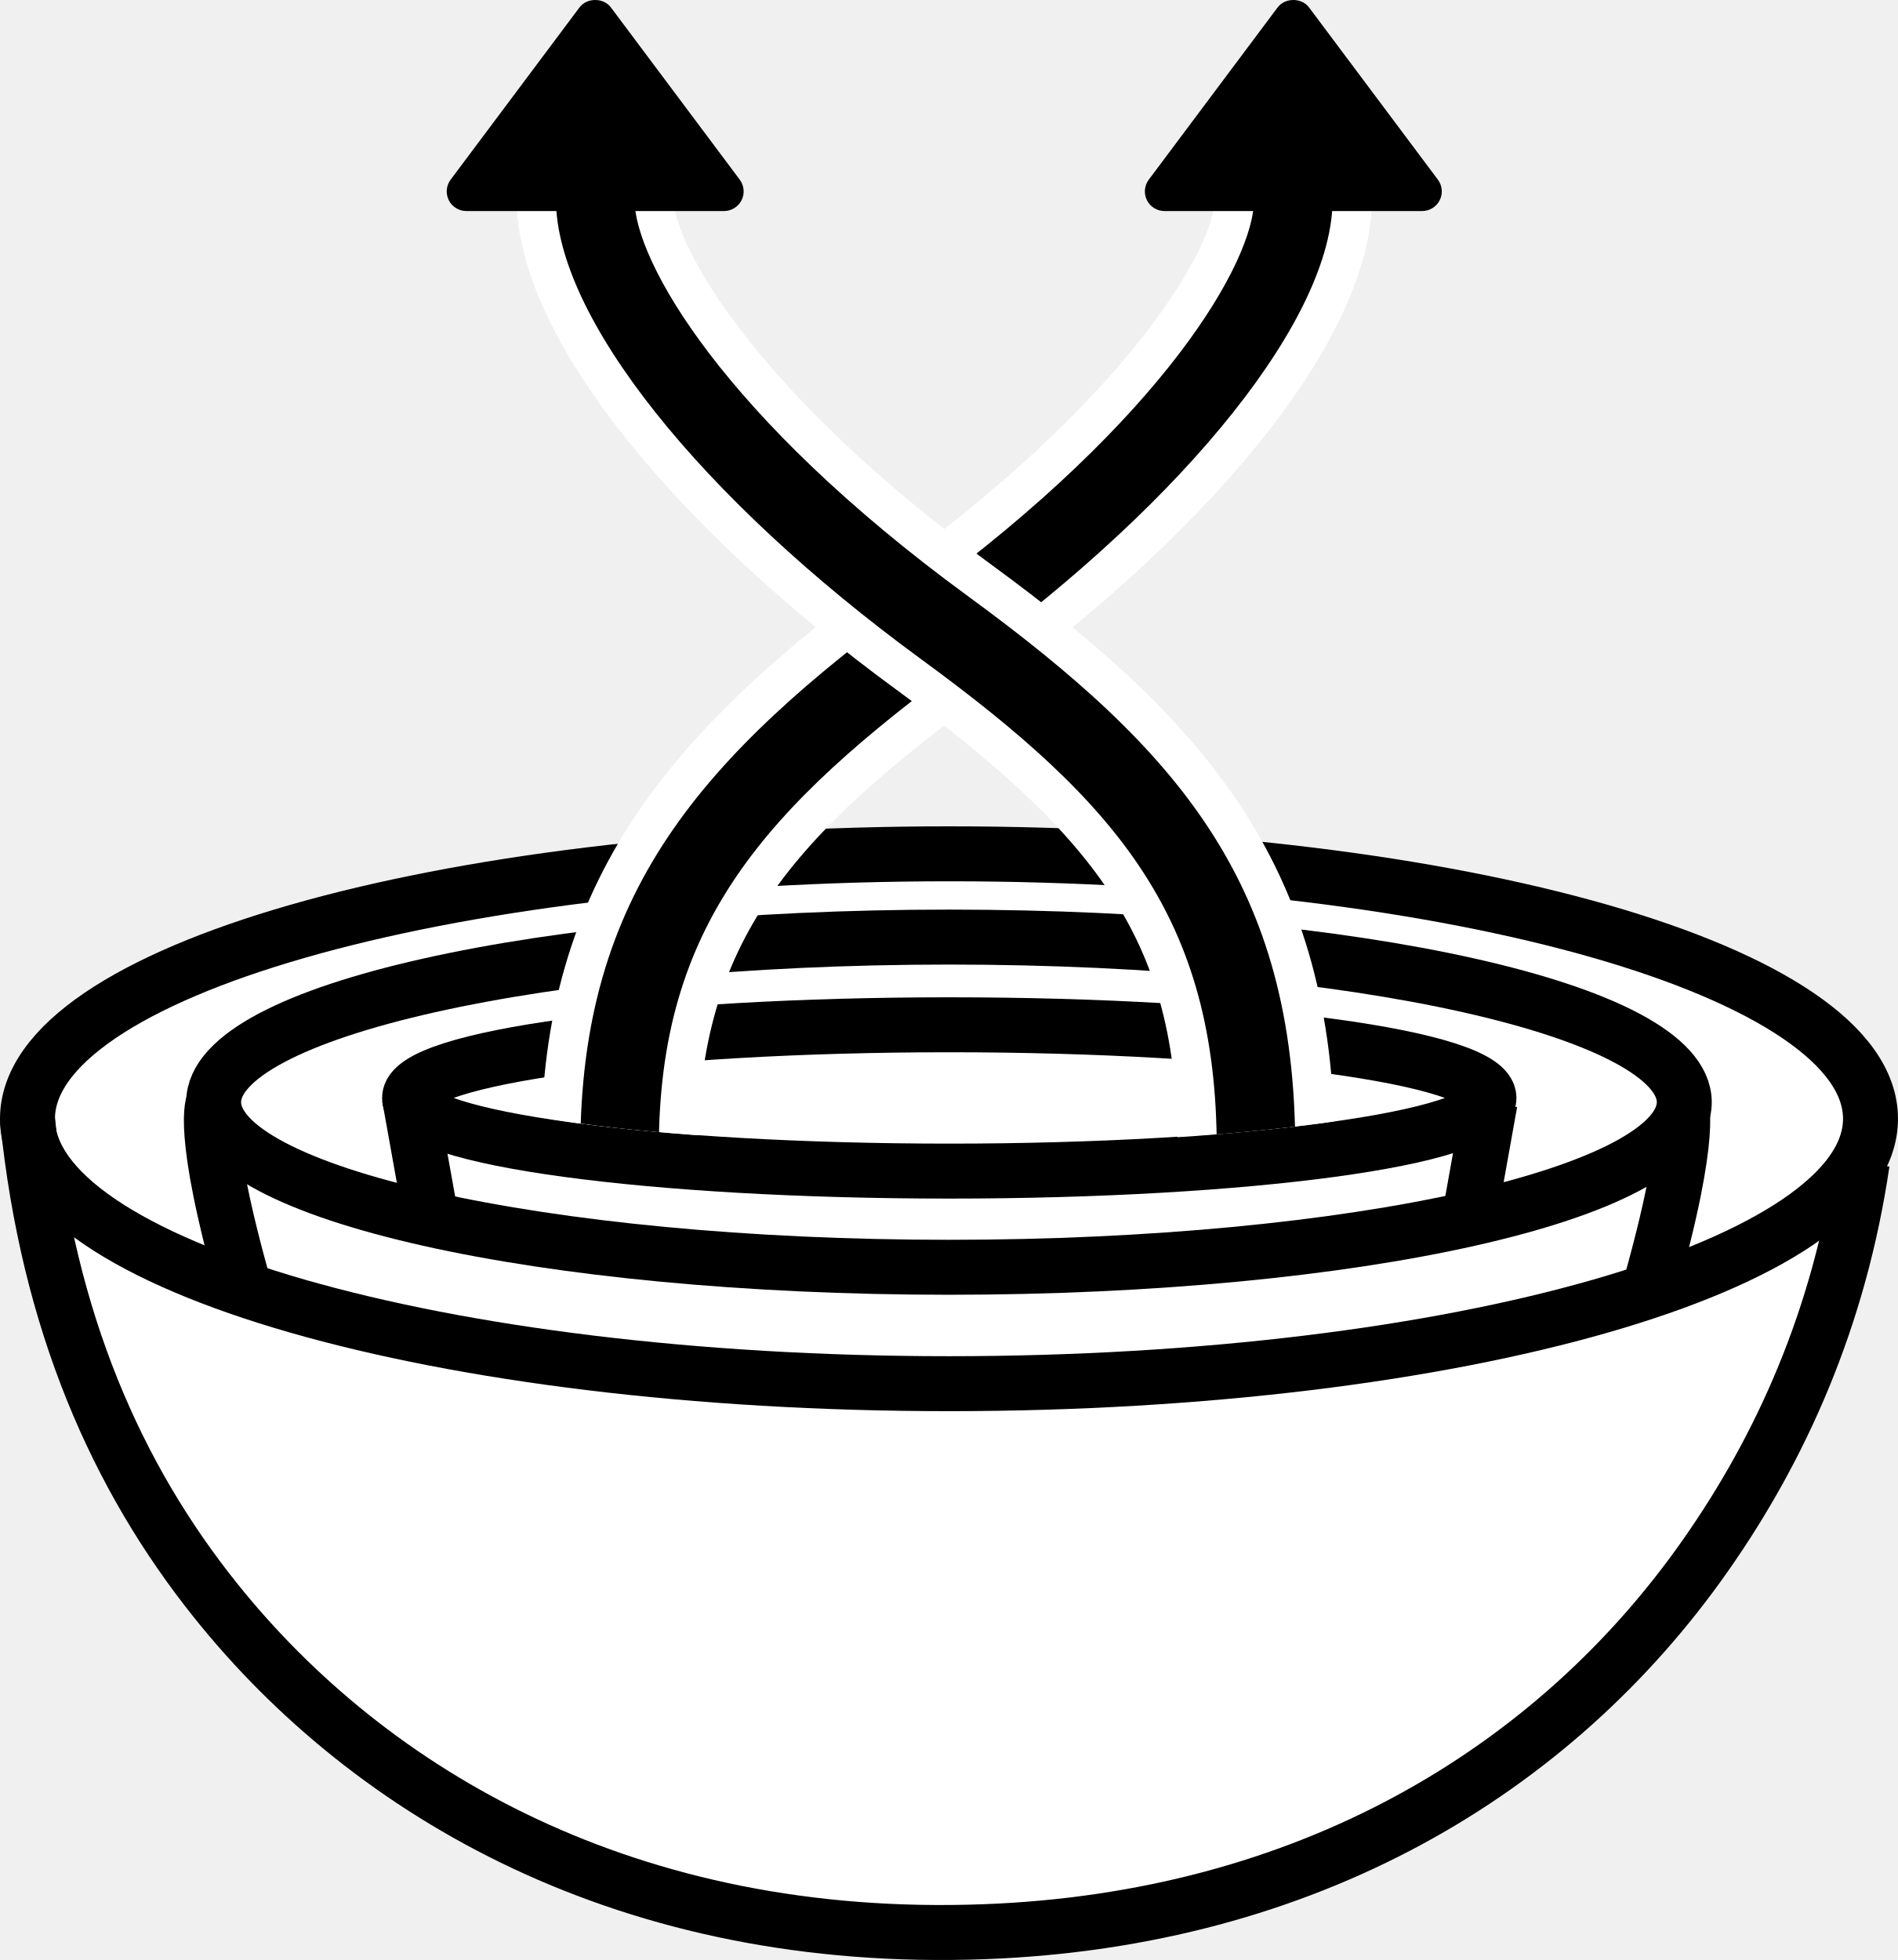
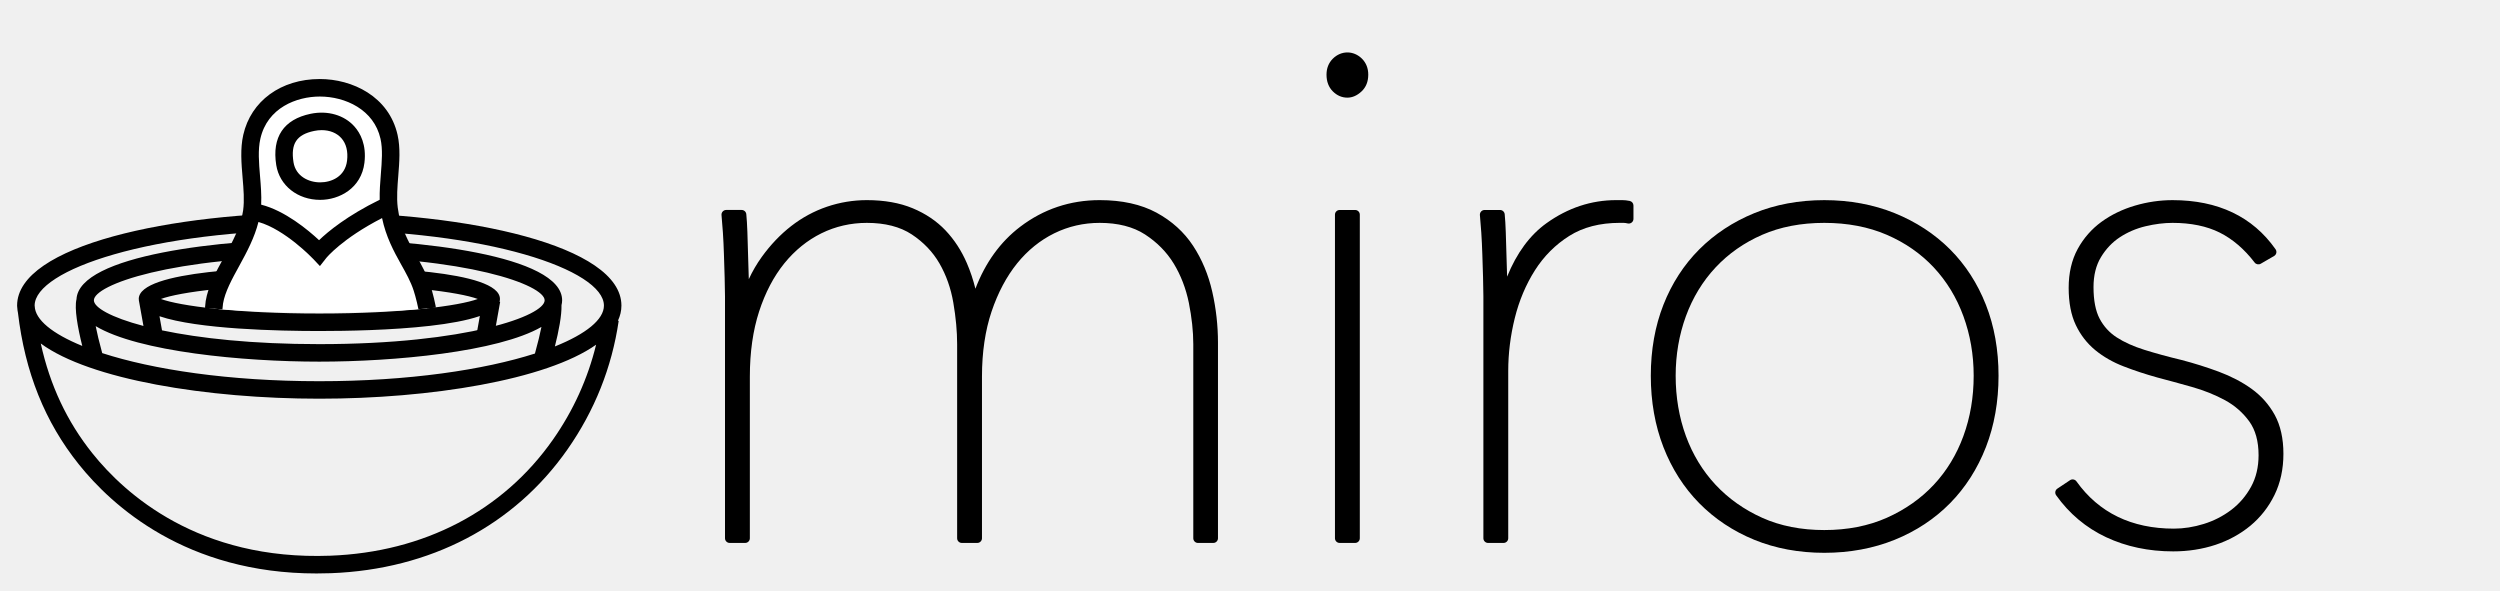
- <svg xmlns="http://www.w3.org/2000/svg" xmlns:xlink="http://www.w3.org/1999/xlink" version="1.1" x="0px" y="0px" viewBox="0 -9.304 48.348 49.926" enable-background="new 0 -9.304 395.285 63.431" xml:space="preserve" id="svg101" width="48.348" height="49.926">
-   <defs id="defs105" />
-   <g id="Layer_2" transform="translate(-1.489,-5.63925)">
-     <path d="m 49.031,24.591 c 0,-3.729 -10.508,-6.749 -23.475,-6.749 -12.965,0 -23.473,3.021 -23.473,6.749 0,0.007 0.002,0.013 0.002,0.019 H 2.084 c 0.002,0.013 0.004,0.024 0.005,0.036 0.004,0.134 0.023,0.267 0.054,0.399 0.578,4.937 2.291,8.767 4.727,11.809 3.959,4.95 10.543,8.784 19.594,8.444 8.195,-0.307 14.5,-4.066 18.369,-9.591 1.922,-2.742 3.404,-6.031 3.988,-10 l -0.113,-0.002 c 0.209,-0.363 0.323,-0.734 0.323,-1.114 z" id="path45" style="clip-rule:evenodd;fill:#ffffff;fill-rule:evenodd" />
-     <g id="g51">
-       <g id="g49">
-         <path stroke-miterlimit="10" d="m 48.926,25.949 c -0.584,3.969 -2.066,7.258 -3.988,10 C 41.069,41.473 34.764,45.233 26.569,45.54 17.518,45.88 10.934,42.046 6.975,37.096 4.467,33.963 2.715,30.006 2.19,24.853" id="path47" style="clip-rule:evenodd;fill:none;fill-rule:evenodd;stroke:#000000;stroke-width:1.4;stroke-miterlimit:10" />
+ <svg xmlns="http://www.w3.org/2000/svg" xmlns:xlink="http://www.w3.org/1999/xlink" version="1.1" id="Layer_1" x="0px" y="0px" width="200px" height="47.253px" viewBox="0 0 200 47.253" enable-background="new 0 0 200 47.253" xml:space="preserve">
+   <g>
+     <path d="M49.714,24.448c0-4.838-12.455-7.449-24.174-7.449c-11.718,0-24.172,2.611-24.172,7.449c0,0.03,0.006,0.06,0.007,0.09   l-0.003,0.001c0.002,0.021,0.006,0.043,0.009,0.064c0.008,0.145,0.026,0.285,0.056,0.426c0.562,4.748,2.15,8.723,4.87,12.119   c2.647,3.311,8.577,8.729,19.011,8.729c0.379,0,0.764-0.007,1.155-0.021c7.941-0.298,14.659-3.811,18.916-9.89   c2.177-3.106,3.559-6.571,4.107-10.299l-0.061-0.009C49.615,25.271,49.714,24.869,49.714,24.448z M25.54,18.399   c13.421,0,22.774,3.188,22.774,6.049c0,1.109-1.419,2.265-3.923,3.268c0.31-1.235,0.55-2.479,0.529-3.304   c0.031-0.126,0.051-0.254,0.051-0.386c0-3.6-11.619-4.906-19.429-4.906c-7.746,0-19.232,1.286-19.423,4.818   c-0.178,0.741,0.09,2.243,0.462,3.736c-2.406-0.979-3.77-2.103-3.804-3.184c-0.001-0.018-0.005-0.033-0.006-0.051   C2.789,21.58,12.133,18.399,25.54,18.399z M25.542,27.531c-5.382,0-9.583-0.473-12.581-1.103l-0.203-1.13   c3.05,1.043,9.536,1.184,12.79,1.184c4.344,0,14.448-0.25,14.448-2.563c0-2.314-10.104-2.564-14.448-2.564S11.1,21.604,11.1,23.918   c0,0.029,0.009,0.057,0.012,0.086l-0.007,0.001l0.372,2.072c-2.615-0.689-3.966-1.484-3.966-2.052   c0-1.224,6.193-3.506,18.032-3.506c11.837,0,18.029,2.282,18.029,3.506S37.378,27.531,25.542,27.531z M12.874,23.918   c1.474-0.548,6.036-1.164,12.674-1.164c6.638,0,11.201,0.616,12.674,1.164c-1.474,0.548-6.036,1.164-12.674,1.164   C18.911,25.082,14.349,24.466,12.874,23.918z M8.177,28.248c-0.247-0.896-0.414-1.607-0.522-2.157   c3.419,2.048,11.806,2.841,17.887,2.841c6.017,0,14.289-0.777,17.773-2.778c-0.11,0.548-0.276,1.249-0.52,2.129   c-4.042,1.292-10.053,2.214-17.255,2.214C18.274,30.496,12.219,29.558,8.177,28.248z M44.242,35.162   c-4,5.713-10.33,9.014-17.822,9.294C15.885,44.851,9.979,39.5,7.399,36.273c-2.039-2.546-3.4-5.447-4.138-8.794   c3.917,2.886,13.31,4.417,22.279,4.417c8.868,0,18.153-1.496,22.148-4.32C47.023,30.287,45.874,32.833,44.242,35.162z" />
+     <g>
+       <g>
+         <path d="M95.449,19.667c-0.72-1.097-1.705-1.99-2.932-2.656c-1.233-0.665-2.761-1.001-4.541-1.001     c-2.361,0-4.501,0.717-6.36,2.131c-1.585,1.205-2.787,2.868-3.583,4.955c-0.179-0.721-0.409-1.406-0.686-2.048     c-0.43-0.994-1.002-1.874-1.704-2.614c-0.708-0.747-1.593-1.344-2.633-1.776c-1.036-0.43-2.268-0.648-3.661-0.648     c-1.087,0-2.159,0.177-3.189,0.526c-1.027,0.349-1.992,0.871-2.866,1.55c-0.869,0.676-1.66,1.507-2.353,2.469     c-0.394,0.547-0.741,1.141-1.037,1.778c-0.001-0.008-0.001-0.015-0.001-0.023l-0.112-3.744c-0.021-0.572-0.049-1.049-0.087-1.431     c-0.018-0.192-0.18-0.338-0.373-0.338h-1.238c-0.105,0-0.206,0.044-0.276,0.123c-0.072,0.078-0.107,0.183-0.096,0.288     c0.035,0.373,0.073,0.838,0.111,1.396c0.037,0.558,0.064,1.145,0.083,1.759l0.057,1.83c0.019,0.596,0.028,1.098,0.028,1.508     V43.06c0,0.207,0.168,0.375,0.375,0.375h1.238c0.207,0,0.375-0.168,0.375-0.375V30.117c0-1.94,0.25-3.69,0.742-5.203     c0.489-1.504,1.168-2.798,2.017-3.847c0.842-1.039,1.841-1.848,2.968-2.404c1.125-0.553,2.348-0.833,3.634-0.833     c1.455,0,2.664,0.311,3.592,0.923c0.94,0.622,1.687,1.403,2.216,2.322c0.538,0.931,0.912,1.987,1.109,3.14     c0.203,1.183,0.305,2.297,0.305,3.313V43.06c0,0.207,0.168,0.375,0.375,0.375h1.237c0.207,0,0.375-0.168,0.375-0.375V30.117     c0-1.938,0.26-3.688,0.769-5.198c0.509-1.508,1.198-2.804,2.045-3.852c0.842-1.04,1.841-1.848,2.971-2.404     c1.125-0.553,2.348-0.833,3.632-0.833c1.458,0,2.677,0.311,3.623,0.924c0.961,0.624,1.735,1.407,2.299,2.33     c0.569,0.934,0.976,1.991,1.211,3.143c0.234,1.172,0.355,2.283,0.355,3.302V43.06c0,0.207,0.167,0.375,0.372,0.375h1.23     c0.206,0,0.373-0.168,0.373-0.375V27.416c0-1.371-0.153-2.743-0.458-4.079C96.675,21.986,96.159,20.751,95.449,19.667z" />
+       </g>
+       <g>
+         <path d="M108.41,16.798h-1.238c-0.207,0-0.375,0.168-0.375,0.375V43.06c0,0.207,0.168,0.375,0.375,0.375h1.238     c0.207,0,0.375-0.168,0.375-0.375V17.173C108.785,16.966,108.617,16.798,108.41,16.798z" />
+       </g>
+       <g>
+         <path d="M106.625,4.696c-0.334,0.335-0.504,0.765-0.504,1.278c0,0.551,0.17,1,0.504,1.334c0.334,0.334,0.727,0.504,1.166,0.504     c0.396,0,0.777-0.167,1.129-0.495c0.359-0.335,0.541-0.787,0.541-1.344c0-0.512-0.17-0.942-0.504-1.279     C108.285,4.028,107.295,4.028,106.625,4.696z" />
+       </g>
+       <g>
+         <path d="M130.371,16.073c-0.215-0.042-0.406-0.063-0.576-0.063h-0.508c-1.984,0-3.857,0.62-5.564,1.843     c-1.33,0.953-2.389,2.388-3.154,4.279l-0.107-3.565c-0.02-0.572-0.049-1.049-0.086-1.431c-0.02-0.192-0.182-0.338-0.373-0.338     h-1.238c-0.105,0-0.205,0.044-0.277,0.123c-0.07,0.078-0.105,0.183-0.096,0.288c0.035,0.373,0.074,0.838,0.111,1.396     s0.064,1.145,0.084,1.759l0.057,1.83c0.018,0.596,0.027,1.098,0.027,1.508V43.06c0,0.207,0.168,0.375,0.375,0.375h1.238     c0.207,0,0.375-0.168,0.375-0.375V29.667c0-1.394,0.176-2.812,0.523-4.216c0.346-1.4,0.889-2.688,1.613-3.828     c0.717-1.129,1.643-2.056,2.754-2.754c1.096-0.69,2.447-1.04,4.02-1.04h0.311c0.098,0,0.209,0.015,0.332,0.045     c0.109,0.027,0.23,0.002,0.32-0.069c0.092-0.071,0.145-0.18,0.145-0.295v-1.069C130.676,16.262,130.549,16.107,130.371,16.073z" />
+       </g>
+       <g>
+         <path d="M156.002,19.947c-1.232-1.231-2.723-2.206-4.43-2.896c-1.707-0.69-3.6-1.04-5.627-1.04c-2.029,0-3.912,0.35-5.602,1.041     c-1.688,0.69-3.168,1.665-4.4,2.896c-1.23,1.232-2.197,2.724-2.869,4.434c-0.67,1.705-1.01,3.617-1.01,5.68     s0.34,3.983,1.01,5.707c0.672,1.73,1.637,3.24,2.867,4.489c1.232,1.251,2.713,2.235,4.402,2.926s3.574,1.041,5.602,1.041     s3.92-0.351,5.627-1.04c1.709-0.691,3.199-1.676,4.432-2.927c1.23-1.249,2.195-2.759,2.869-4.489     c0.67-1.724,1.01-3.645,1.01-5.707s-0.34-3.975-1.012-5.68C158.199,22.67,157.232,21.179,156.002,19.947z M145.945,42.404     c-1.852,0-3.523-0.33-4.967-0.98c-1.449-0.651-2.705-1.541-3.734-2.643c-1.031-1.104-1.828-2.414-2.371-3.896     c-0.545-1.49-0.82-3.113-0.82-4.824c0-1.673,0.275-3.277,0.82-4.768c0.543-1.482,1.34-2.793,2.371-3.896     c1.029-1.102,2.283-1.981,3.73-2.613c1.445-0.633,3.117-0.954,4.971-0.954c1.852,0,3.535,0.321,5,0.954     c1.465,0.633,2.729,1.512,3.758,2.613c1.029,1.103,1.828,2.414,2.369,3.896c0.547,1.492,0.822,3.097,0.822,4.768     c0,1.709-0.275,3.332-0.822,4.824c-0.541,1.482-1.338,2.793-2.369,3.896c-1.029,1.102-2.295,1.99-3.762,2.643     C149.477,42.074,147.797,42.404,145.945,42.404z" />
+       </g>
+       <g>
+         <path d="M181.982,33.2c-0.459-0.833-1.084-1.538-1.855-2.093c-0.754-0.542-1.637-1.003-2.621-1.37     c-0.965-0.358-1.971-0.675-2.996-0.942c-1.068-0.256-2.064-0.528-2.961-0.809c-0.865-0.271-1.609-0.605-2.215-0.998     c-0.58-0.375-1.039-0.877-1.363-1.492c-0.326-0.617-0.49-1.467-0.49-2.526c0-0.939,0.199-1.745,0.594-2.395     c0.398-0.661,0.908-1.198,1.516-1.597c0.617-0.405,1.307-0.7,2.049-0.877c0.754-0.18,1.482-0.271,2.164-0.271     c1.471,0,2.738,0.261,3.77,0.776c1.033,0.516,1.975,1.323,2.797,2.397c0.115,0.15,0.324,0.189,0.486,0.097l1.068-0.619     c0.092-0.053,0.156-0.141,0.18-0.244c0.021-0.103,0-0.21-0.061-0.296c-1.83-2.608-4.602-3.93-8.24-3.93     c-1.008,0-2.02,0.147-3.004,0.437c-0.994,0.292-1.895,0.728-2.676,1.294c-0.791,0.574-1.434,1.307-1.91,2.178     c-0.479,0.878-0.721,1.923-0.721,3.106c0,1.179,0.191,2.179,0.57,2.974c0.377,0.797,0.904,1.475,1.564,2.016     c0.648,0.53,1.412,0.967,2.27,1.297c0.834,0.324,1.734,0.621,2.686,0.886c0.859,0.225,1.785,0.478,2.777,0.758     c0.965,0.273,1.855,0.632,2.652,1.065c0.771,0.422,1.422,0.991,1.93,1.691c0.494,0.684,0.744,1.594,0.744,2.707     c0,0.944-0.201,1.793-0.6,2.521c-0.404,0.736-0.938,1.359-1.586,1.851c-0.658,0.497-1.395,0.875-2.193,1.122     c-0.803,0.25-1.607,0.377-2.393,0.377c-3.383,0-6.006-1.271-7.797-3.781c-0.117-0.166-0.348-0.205-0.514-0.095l-1.014,0.676     c-0.084,0.056-0.143,0.144-0.162,0.244c-0.018,0.1,0.006,0.202,0.064,0.285c1.047,1.472,2.393,2.603,4.002,3.358     c1.6,0.751,3.404,1.133,5.363,1.133c1.197,0,2.336-0.178,3.385-0.525c1.053-0.352,1.992-0.867,2.793-1.531     c0.807-0.67,1.455-1.496,1.926-2.459c0.473-0.966,0.713-2.072,0.713-3.288C182.674,35.086,182.441,34.042,181.982,33.2z" />
      </g>
    </g>
-     <path stroke-miterlimit="10" d="m 49.137,24.833 c 0,3.727 -10.508,6.748 -23.475,6.748 -12.965,0 -23.473,-3.021 -23.473,-6.748 0,-3.729 10.508,-6.749 23.473,-6.749 12.967,-0.001 23.475,3.02 23.475,6.749 z" id="path53" style="clip-rule:evenodd;fill:none;fill-rule:evenodd;stroke:#000000;stroke-width:1.4;stroke-miterlimit:10" />
-     <path stroke-miterlimit="10" d="m 44.393,24.411 c 0,2.323 -8.381,4.205 -18.729,4.205 -10.348,0 -18.733,-1.882 -18.733,-4.205 0,-2.323 8.385,-4.206 18.733,-4.206 10.348,0 18.729,1.882 18.729,4.206 z" id="path55" style="clip-rule:evenodd;fill:none;fill-rule:evenodd;stroke:#000000;stroke-width:1.4;stroke-miterlimit:10" />
-     <path stroke-miterlimit="10" d="m 39.418,24.303 c 0,1.028 -6.152,1.863 -13.748,1.863 -7.592,0 -13.748,-0.835 -13.748,-1.863 0,-1.03 6.156,-1.864 13.748,-1.864 7.596,0 13.748,0.834 13.748,1.864 z" id="path57" style="clip-rule:evenodd;fill:none;fill-rule:evenodd;stroke:#000000;stroke-width:1.4;stroke-miterlimit:10" />
-     <path stroke-miterlimit="10" d="m 6.932,24.411 c 0,0 -0.381,0.63 0.795,4.774" id="path59" style="clip-rule:evenodd;fill:none;fill-rule:evenodd;stroke:#000000;stroke-width:1.4;stroke-miterlimit:10" />
-     <line stroke-miterlimit="10" x1="11.915" y1="24.267" x2="12.428" y2="27.124" id="line61" style="clip-rule:evenodd;fill:none;fill-rule:evenodd;stroke:#000000;stroke-width:1.4;stroke-miterlimit:10" />
-     <line stroke-miterlimit="10" x1="39.446" y1="24.411" x2="38.934" y2="27.267" id="line63" style="clip-rule:evenodd;fill:none;fill-rule:evenodd;stroke:#000000;stroke-width:1.4;stroke-miterlimit:10" />
-     <path stroke-miterlimit="10" d="m 44.295,24.411 c 0,0 0.381,0.63 -0.795,4.774" id="path65" style="clip-rule:evenodd;fill:none;fill-rule:evenodd;stroke:#000000;stroke-width:1.4;stroke-miterlimit:10" />
-   </g>
-   <g id="Layer_3" transform="translate(-1.489,-5.63925)">
-     <g id="g98">
-       <defs id="defs69">
-         <path id="SVGID_1_" d="M 38.638,-9.027 C 33.214,-9.052 20.692,-9.279 15.267,-9.305 7.04,-9.346 12.775,23.621 12.775,23.723 c 0,1.227 7.246,1.756 13.154,1.756 6.939,0 12.815,-0.792 12.767,-1.65 -0.007,-0.104 2.741,-32.842 -0.058,-32.856 z" />
+     <g>
+       <defs>
+         <path id="SVGID_1_" d="M38.948,23.232c1.404-1.225,1.184-3.54-0.62-4.445c0.675-1.342,0.15-3.12-1.541-3.762     c0.396-1.078,0.066-2.359-0.957-3.117c0.621-0.958,0.551-2.224-0.166-3.133c0.792-0.841,0.924-2.073,0.432-3.062     c0.85-1.657-0.118-4.041-2.916-4.054c-5.424-0.025-10.832-0.325-16.258-0.35c-2.466-0.012-3.511,1.828-3.15,3.406     C12.57,5.554,12.287,7.112,12.96,8.28c-1.26,1.101-1.223,3.112,0.125,4.162c-0.928,0.811-1.026,2.054-0.486,3.073     c-1.084,0.91-1.271,2.46-0.523,3.574c-1.389,1.02-1.137,2.967,0.195,4.072c-0.297,0.12-0.471,0.246-0.471,0.376     c0,0.81,6.156,1.468,13.748,1.468c7.595,0,13.748-0.658,13.748-1.468C39.296,23.432,39.15,23.332,38.948,23.232z" />
      </defs>
      <clipPath id="SVGID_2_">
-         <use xlink:href="#SVGID_1_" overflow="visible" id="use71" style="overflow:visible" x="0" y="0" width="100%" height="100%" />
+         <use xlink:href="#SVGID_1_" overflow="visible" />
      </clipPath>
-       <g clip-path="url(#SVGID_2_)" id="g82">
-         <g id="g76">
-           <path d="m 19.271,25.609 h -4 c 0,-6.906 3.329,-10.691 9.079,-14.895 6.109,-4.467 8.085,-8.194 8.085,-9.3 h 4 c 0,3.342 -3.726,8.143 -9.724,12.528 -5.041,3.686 -7.44,6.372 -7.44,11.667 z" id="path74" style="fill:#ffffff" />
-         </g>
-         <g id="g80">
-           <path d="m 18.271,25.609 h -2 c 0,-6.514 3.047,-9.977 8.669,-14.088 6.232,-4.557 8.495,-8.541 8.495,-10.107 h 2 c 0,2.983 -3.656,7.584 -9.314,11.721 -5.206,3.807 -7.85,6.782 -7.85,12.474 z" id="path78" />
-         </g>
+       <path clip-path="url(#SVGID_2_)" fill-rule="evenodd" clip-rule="evenodd" fill="#FFFFFF" d="M33.758,23.028    c-0.649-2.014-2.298-3.597-2.634-6.344c-0.229-1.874,0.39-4,0-5.737c-1.156-5.138-9.778-5.326-10.979,0    c-0.418,1.854,0.263,4.079,0,5.986c-0.363,2.653-2.618,4.989-2.993,7.234c-1.648,13.14,18.219,12.781,17.078,0.867    C34.181,24.55,33.918,23.506,33.758,23.028z" />
+       <g clip-path="url(#SVGID_2_)">
+         <path d="M25.613,15.989c1.533,0,3.295-0.929,3.542-2.969c0.175-1.454-0.337-2.378-0.797-2.897     c-0.812-0.916-2.139-1.303-3.504-1.021c-2.157,0.447-3.11,1.865-2.755,4.103C22.361,14.844,23.807,15.989,25.613,15.989z      M25.137,10.474c0.202-0.042,0.404-0.063,0.6-0.063c0.647,0,1.206,0.228,1.573,0.642c0.387,0.436,0.544,1.059,0.455,1.8     c-0.155,1.282-1.256,1.736-2.152,1.736c-0.933,0-1.954-0.497-2.132-1.605C23.244,11.494,23.724,10.766,25.137,10.474z" />
+         <path d="M34.927,24.962c-0.059-0.566-0.343-1.673-0.503-2.149c-0.272-0.846-0.706-1.618-1.125-2.365     c-0.635-1.132-1.292-2.302-1.481-3.849c-0.096-0.789-0.025-1.676,0.044-2.533c0.088-1.095,0.179-2.228-0.056-3.273     c-0.695-3.088-3.626-4.471-6.222-4.471c-3.107,0-5.511,1.755-6.123,4.47c-0.249,1.103-0.15,2.281-0.054,3.42     c0.079,0.936,0.154,1.82,0.043,2.625c-0.175,1.278-0.864,2.532-1.531,3.744c-0.65,1.182-1.263,2.298-1.463,3.499     c-0.382,3.042,0.313,5.667,2.01,7.59s4.312,3.025,7.174,3.025c0,0,0,0,0,0c2.867,0,5.502-1.09,7.23-2.992     C34.471,29.947,35.182,27.618,34.927,24.962z M20.828,11.101c0.562-2.493,2.914-3.378,4.757-3.378     c2.039,0,4.331,1.044,4.855,3.377c0.188,0.837,0.109,1.817,0.026,2.854c-0.054,0.667-0.106,1.349-0.09,2.025     c-2.598,1.277-4.125,2.535-4.851,3.236c-0.88-0.822-2.73-2.36-4.631-2.842c0.035-0.755-0.027-1.526-0.091-2.278     C20.713,13.014,20.627,11.993,20.828,11.101z M31.837,30.763c-1.463,1.611-3.722,2.534-6.195,2.534     c-2.461,0-4.693-0.931-6.124-2.552c-1.423-1.613-2.001-3.857-1.675-6.463c0.157-0.937,0.714-1.952,1.305-3.026     c0.609-1.109,1.217-2.255,1.528-3.498c2.134,0.604,4.337,2.912,4.36,2.937l0.558,0.59l0.501-0.638     c0.013-0.017,1.237-1.538,4.47-3.201c0.306,1.478,0.933,2.652,1.513,3.687c0.403,0.718,0.784,1.397,1.016,2.118     c0.156,0.466,0.398,1.451,0.439,1.851C33.749,27.347,33.163,29.305,31.837,30.763z" />
      </g>
-       <path clip-path="url(#SVGID_2_)" d="m 38.117,0.912 -3.282,-4.387 c -0.188,-0.253 -0.612,-0.253 -0.801,0 l -3.282,4.387 c -0.113,0.151 -0.131,0.354 -0.047,0.523 0.085,0.169 0.258,0.276 0.447,0.276 h 6.564 c 0.189,0 0.362,-0.107 0.447,-0.276 0.086,-0.169 0.067,-0.372 -0.046,-0.523 z" id="path84" />
-       <g clip-path="url(#SVGID_2_)" id="g94">
-         <g id="g88">
-           <path d="m 35.484,25.609 h -4 c 0,-4.957 -1.661,-7.683 -7.109,-11.667 C 18.377,9.557 14.651,4.756 14.651,1.414 h 4 c 0,1.105 1.976,4.833 8.085,9.3 5.54,4.051 8.748,7.787 8.748,14.895 z" id="path86" style="fill:#ffffff" />
-         </g>
-         <g id="g92">
-           <path d="m 34.484,25.609 h -2 c 0,-5.896 -2.532,-8.827 -7.519,-12.474 C 19.307,8.998 15.651,4.397 15.651,1.414 h 2 c 0,1.566 2.262,5.55 8.495,10.107 5.407,3.954 8.338,7.371 8.338,14.088 z" id="path90" />
-         </g>
-       </g>
-       <path clip-path="url(#SVGID_2_)" d="m 20.333,0.912 -3.282,-4.387 c -0.188,-0.253 -0.612,-0.253 -0.801,0 l -3.282,4.387 c -0.113,0.151 -0.131,0.354 -0.047,0.523 0.085,0.169 0.258,0.276 0.447,0.276 h 6.564 c 0.189,0 0.362,-0.107 0.447,-0.276 0.085,-0.169 0.067,-0.372 -0.046,-0.523 z" id="path96" />
+     </g>
+     <g>
+       <rect x="38.368" y="24.003" transform="matrix(0.9843 0.1765 -0.1765 0.9843 5.1057 -6.4955)" width="1.4" height="2.903" />
    </g>
  </g>
</svg>
